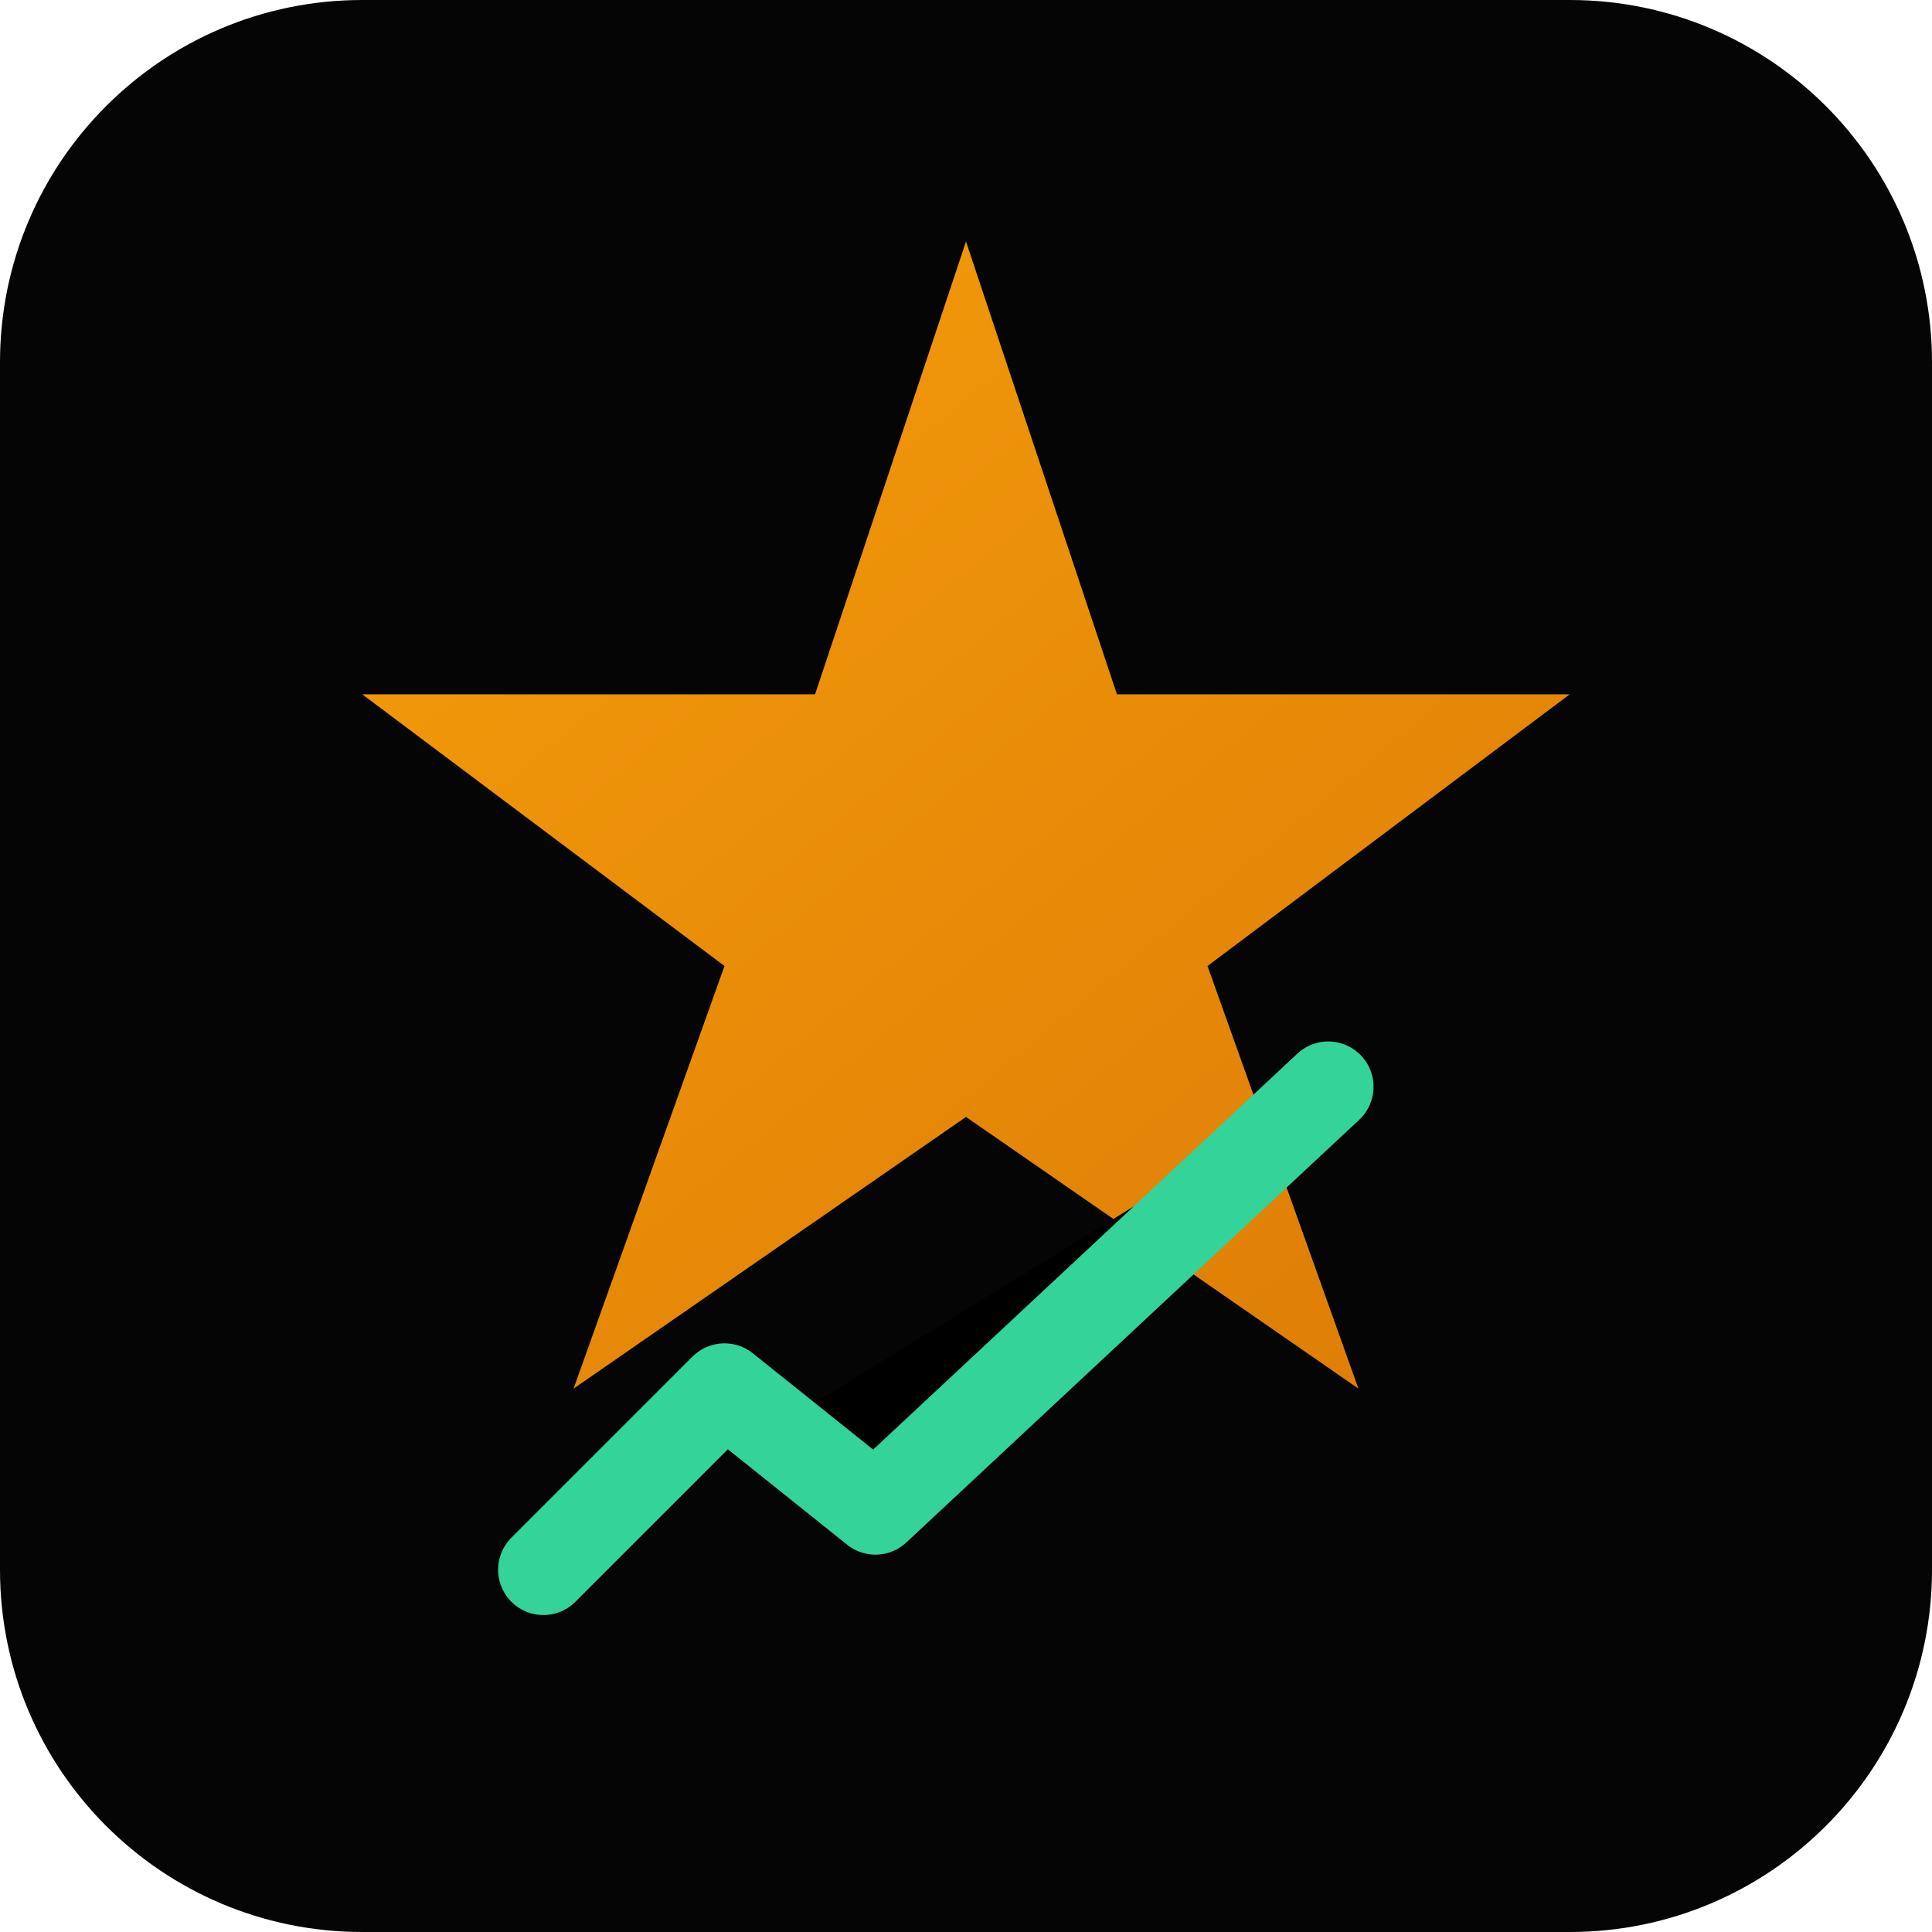
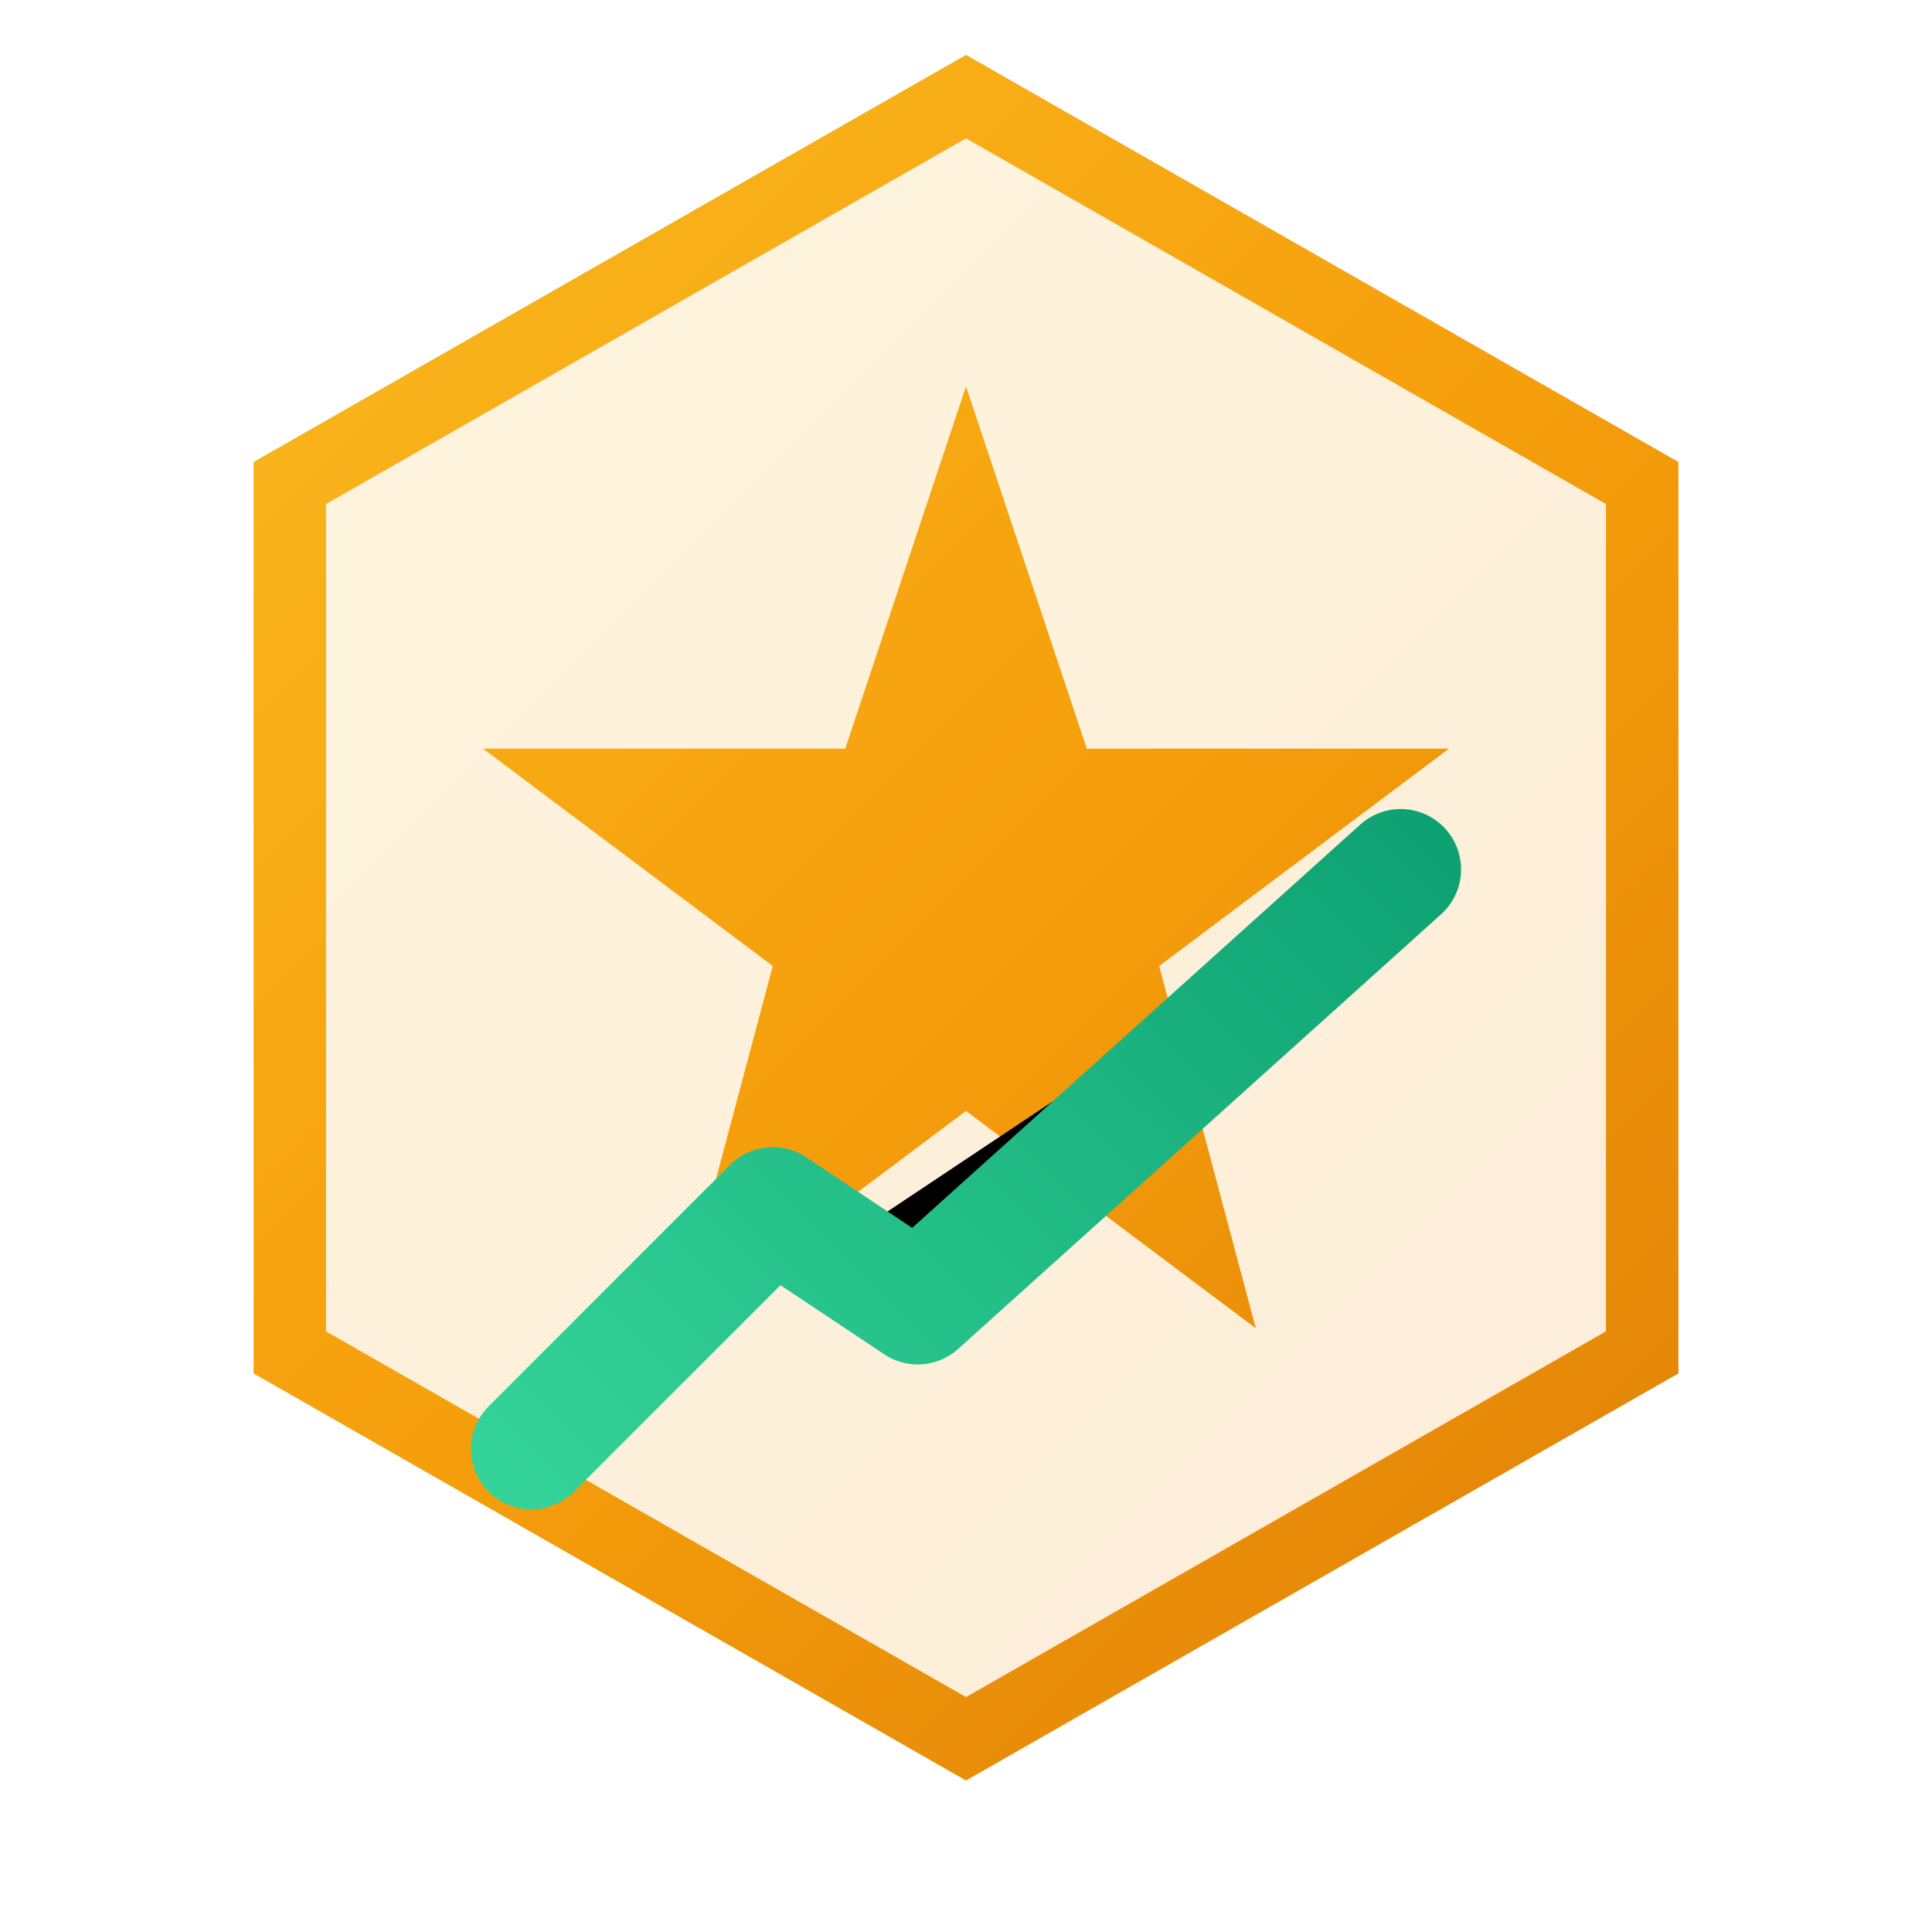
- <svg xmlns="http://www.w3.org/2000/svg" viewBox="0 0 32 32">
-   <rect width="32" height="32" rx="6" fill="#050505" />
-   <path d="M16 4L18.5 11.5H26L20 16L22.5 23L16 18.5L9.5 23L12 16L6 11.5H13.5L16 4Z" fill="url(#g)" />
-   <path d="M9 26L12 23L14.5 25L22 18" stroke="#34D399" stroke-width="1.5" stroke-linecap="round" stroke-linejoin="round" />
+ <svg xmlns="http://www.w3.org/2000/svg" viewBox="0 0 40 40">
  <defs>
-     <linearGradient id="g" x1="6" y1="4" x2="26" y2="28" gradientUnits="userSpaceOnUse">
-       <stop stop-color="#F59E0B" />
-       <stop offset="1" stop-color="#D97706" />
+     <linearGradient id="g" x1="0" y1="0" x2="40" y2="40" gradientUnits="userSpaceOnUse">
+       <stop offset="0%" stop-color="#FBBF24" />
+       <stop offset="50%" stop-color="#F59E0B" />
+       <stop offset="100%" stop-color="#D97706" />
+     </linearGradient>
+     <linearGradient id="a" x1="10" y1="30" x2="30" y2="10" gradientUnits="userSpaceOnUse">
+       <stop offset="0%" stop-color="#34D399" />
+       <stop offset="100%" stop-color="#059669" />
    </linearGradient>
  </defs>
+   <path d="M20 2L34 10V28L20 36L6 28V10L20 2Z" fill="url(#g)" fill-opacity="0.15" stroke="url(#g)" stroke-width="1.5" />
+   <path d="M20 8L22.5 15.5H30L24 20L26 27.5L20 23L14 27.5L16 20L10 15.5H17.5L20 8Z" fill="url(#g)" />
+   <path d="M11 30L16 25L19 27L29 18" stroke="url(#a)" stroke-width="2.5" stroke-linecap="round" stroke-linejoin="round" />
</svg>
